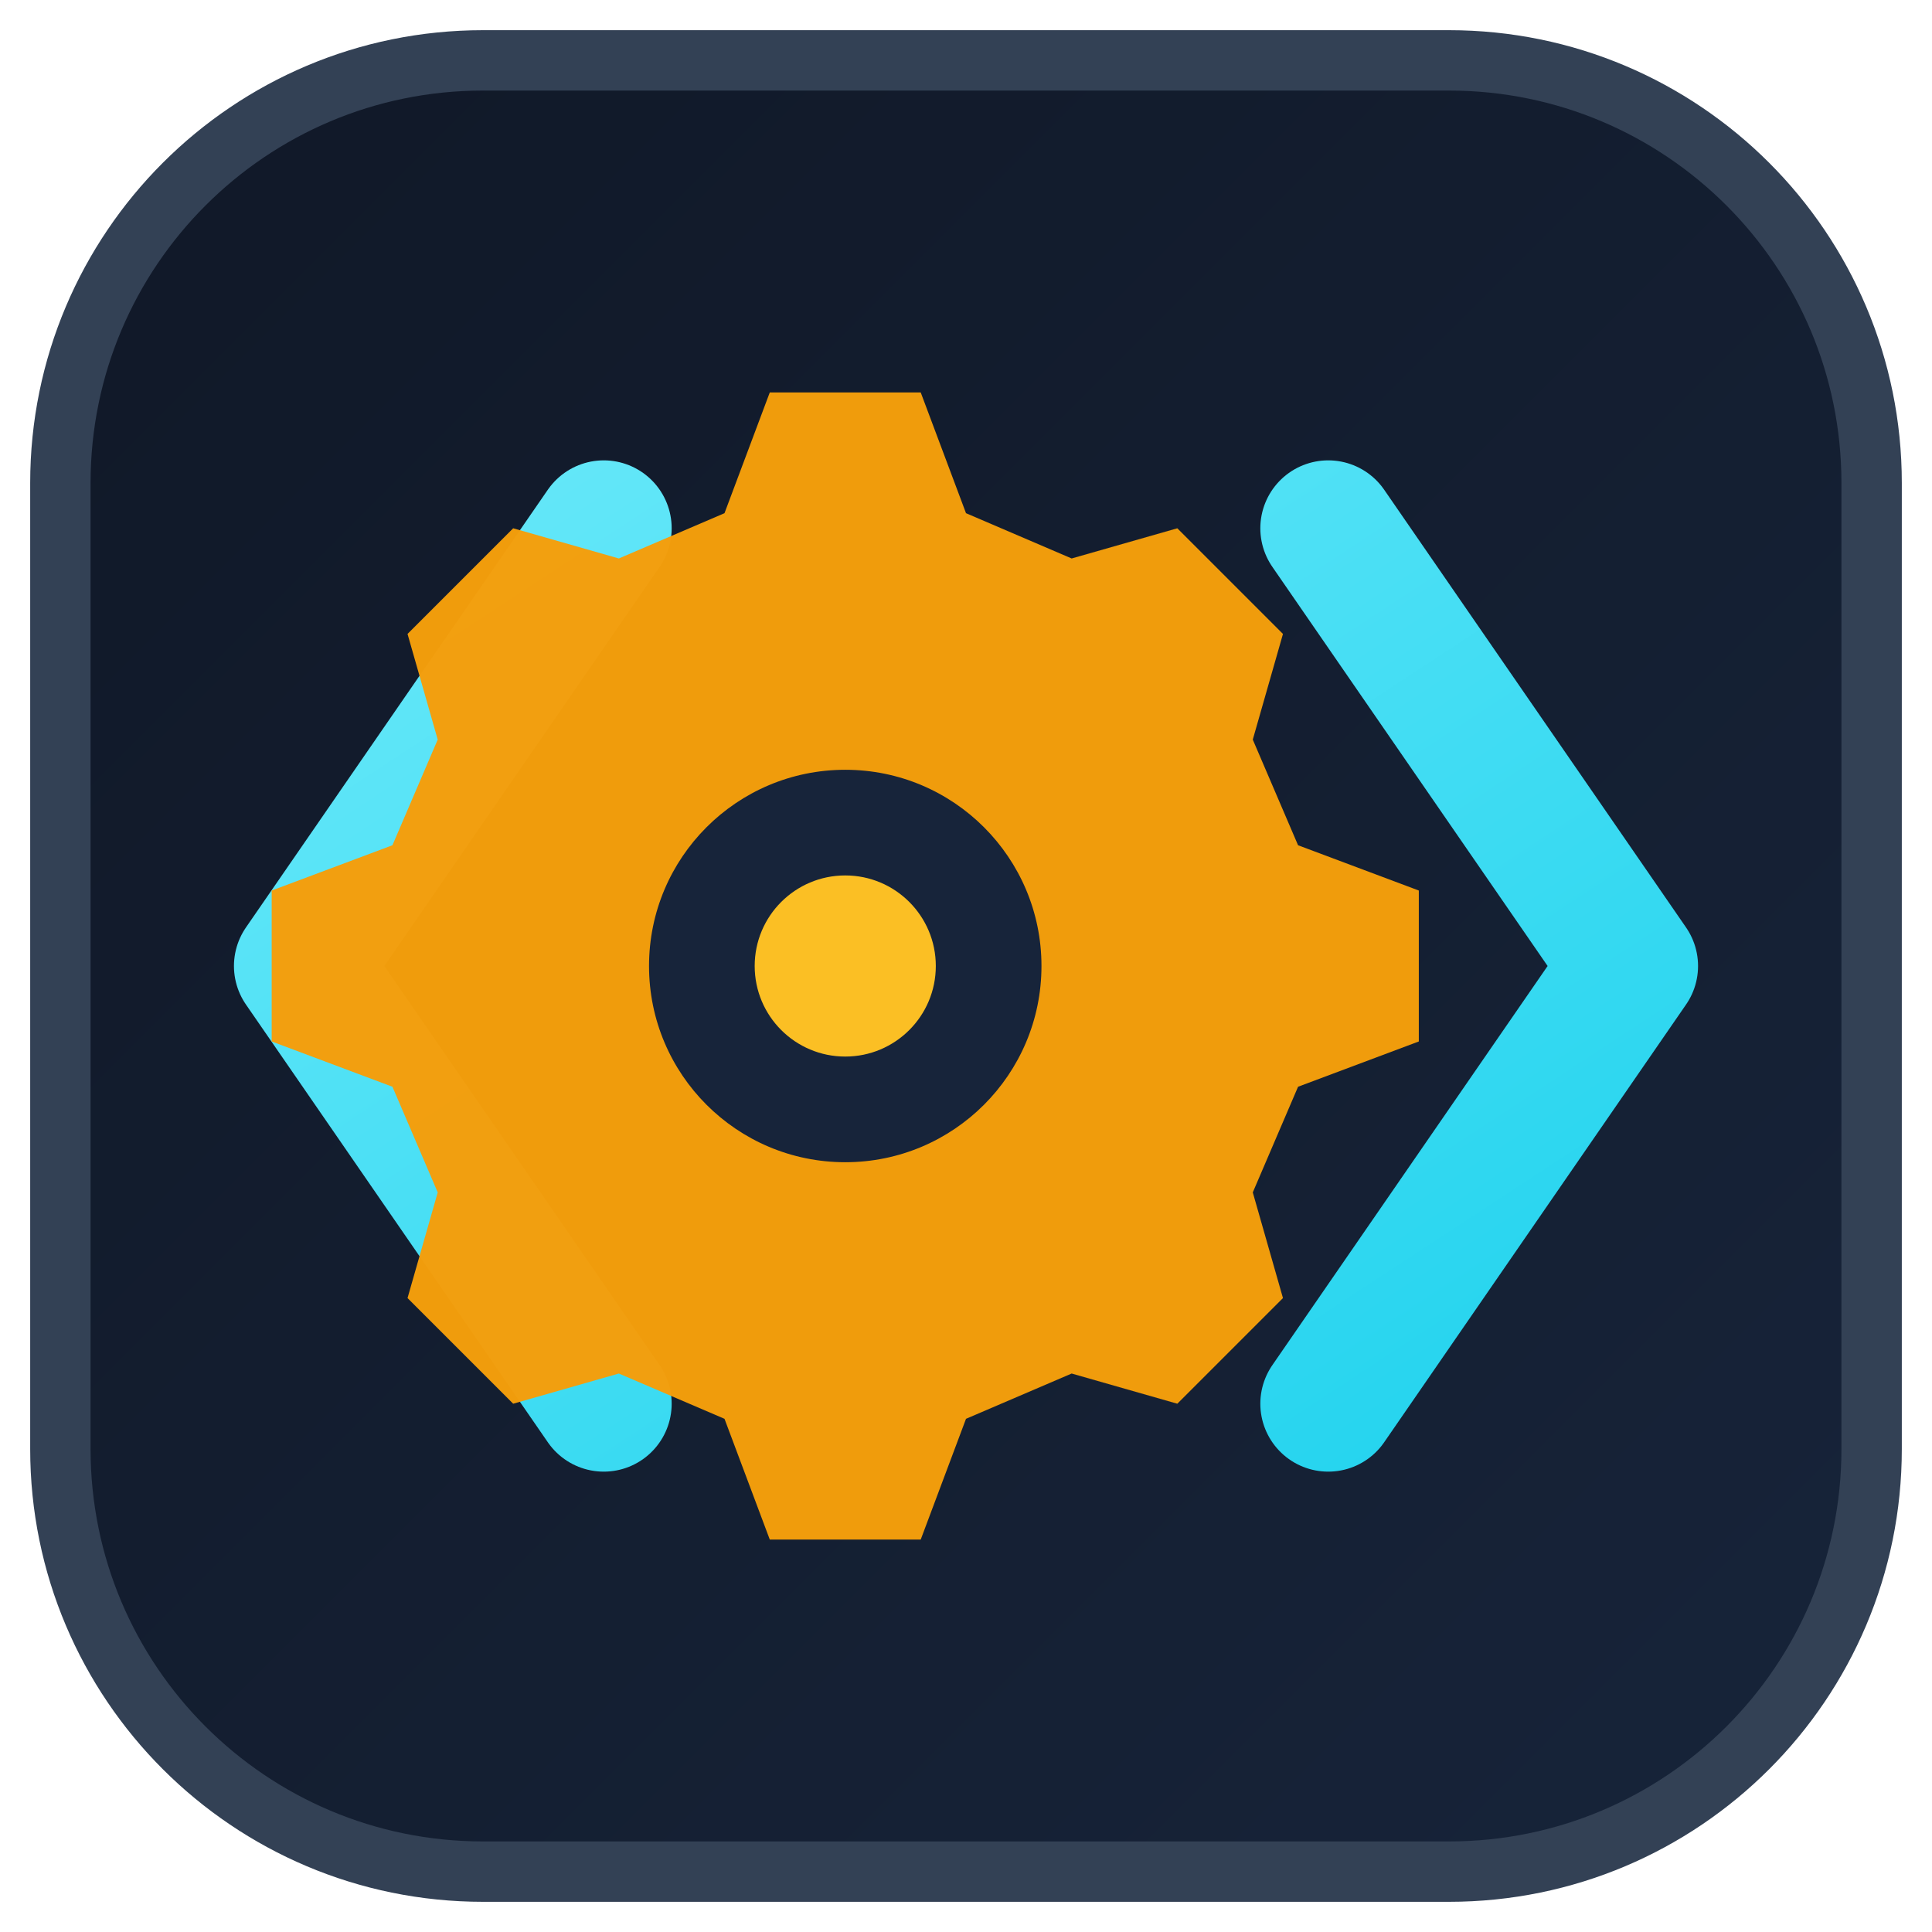
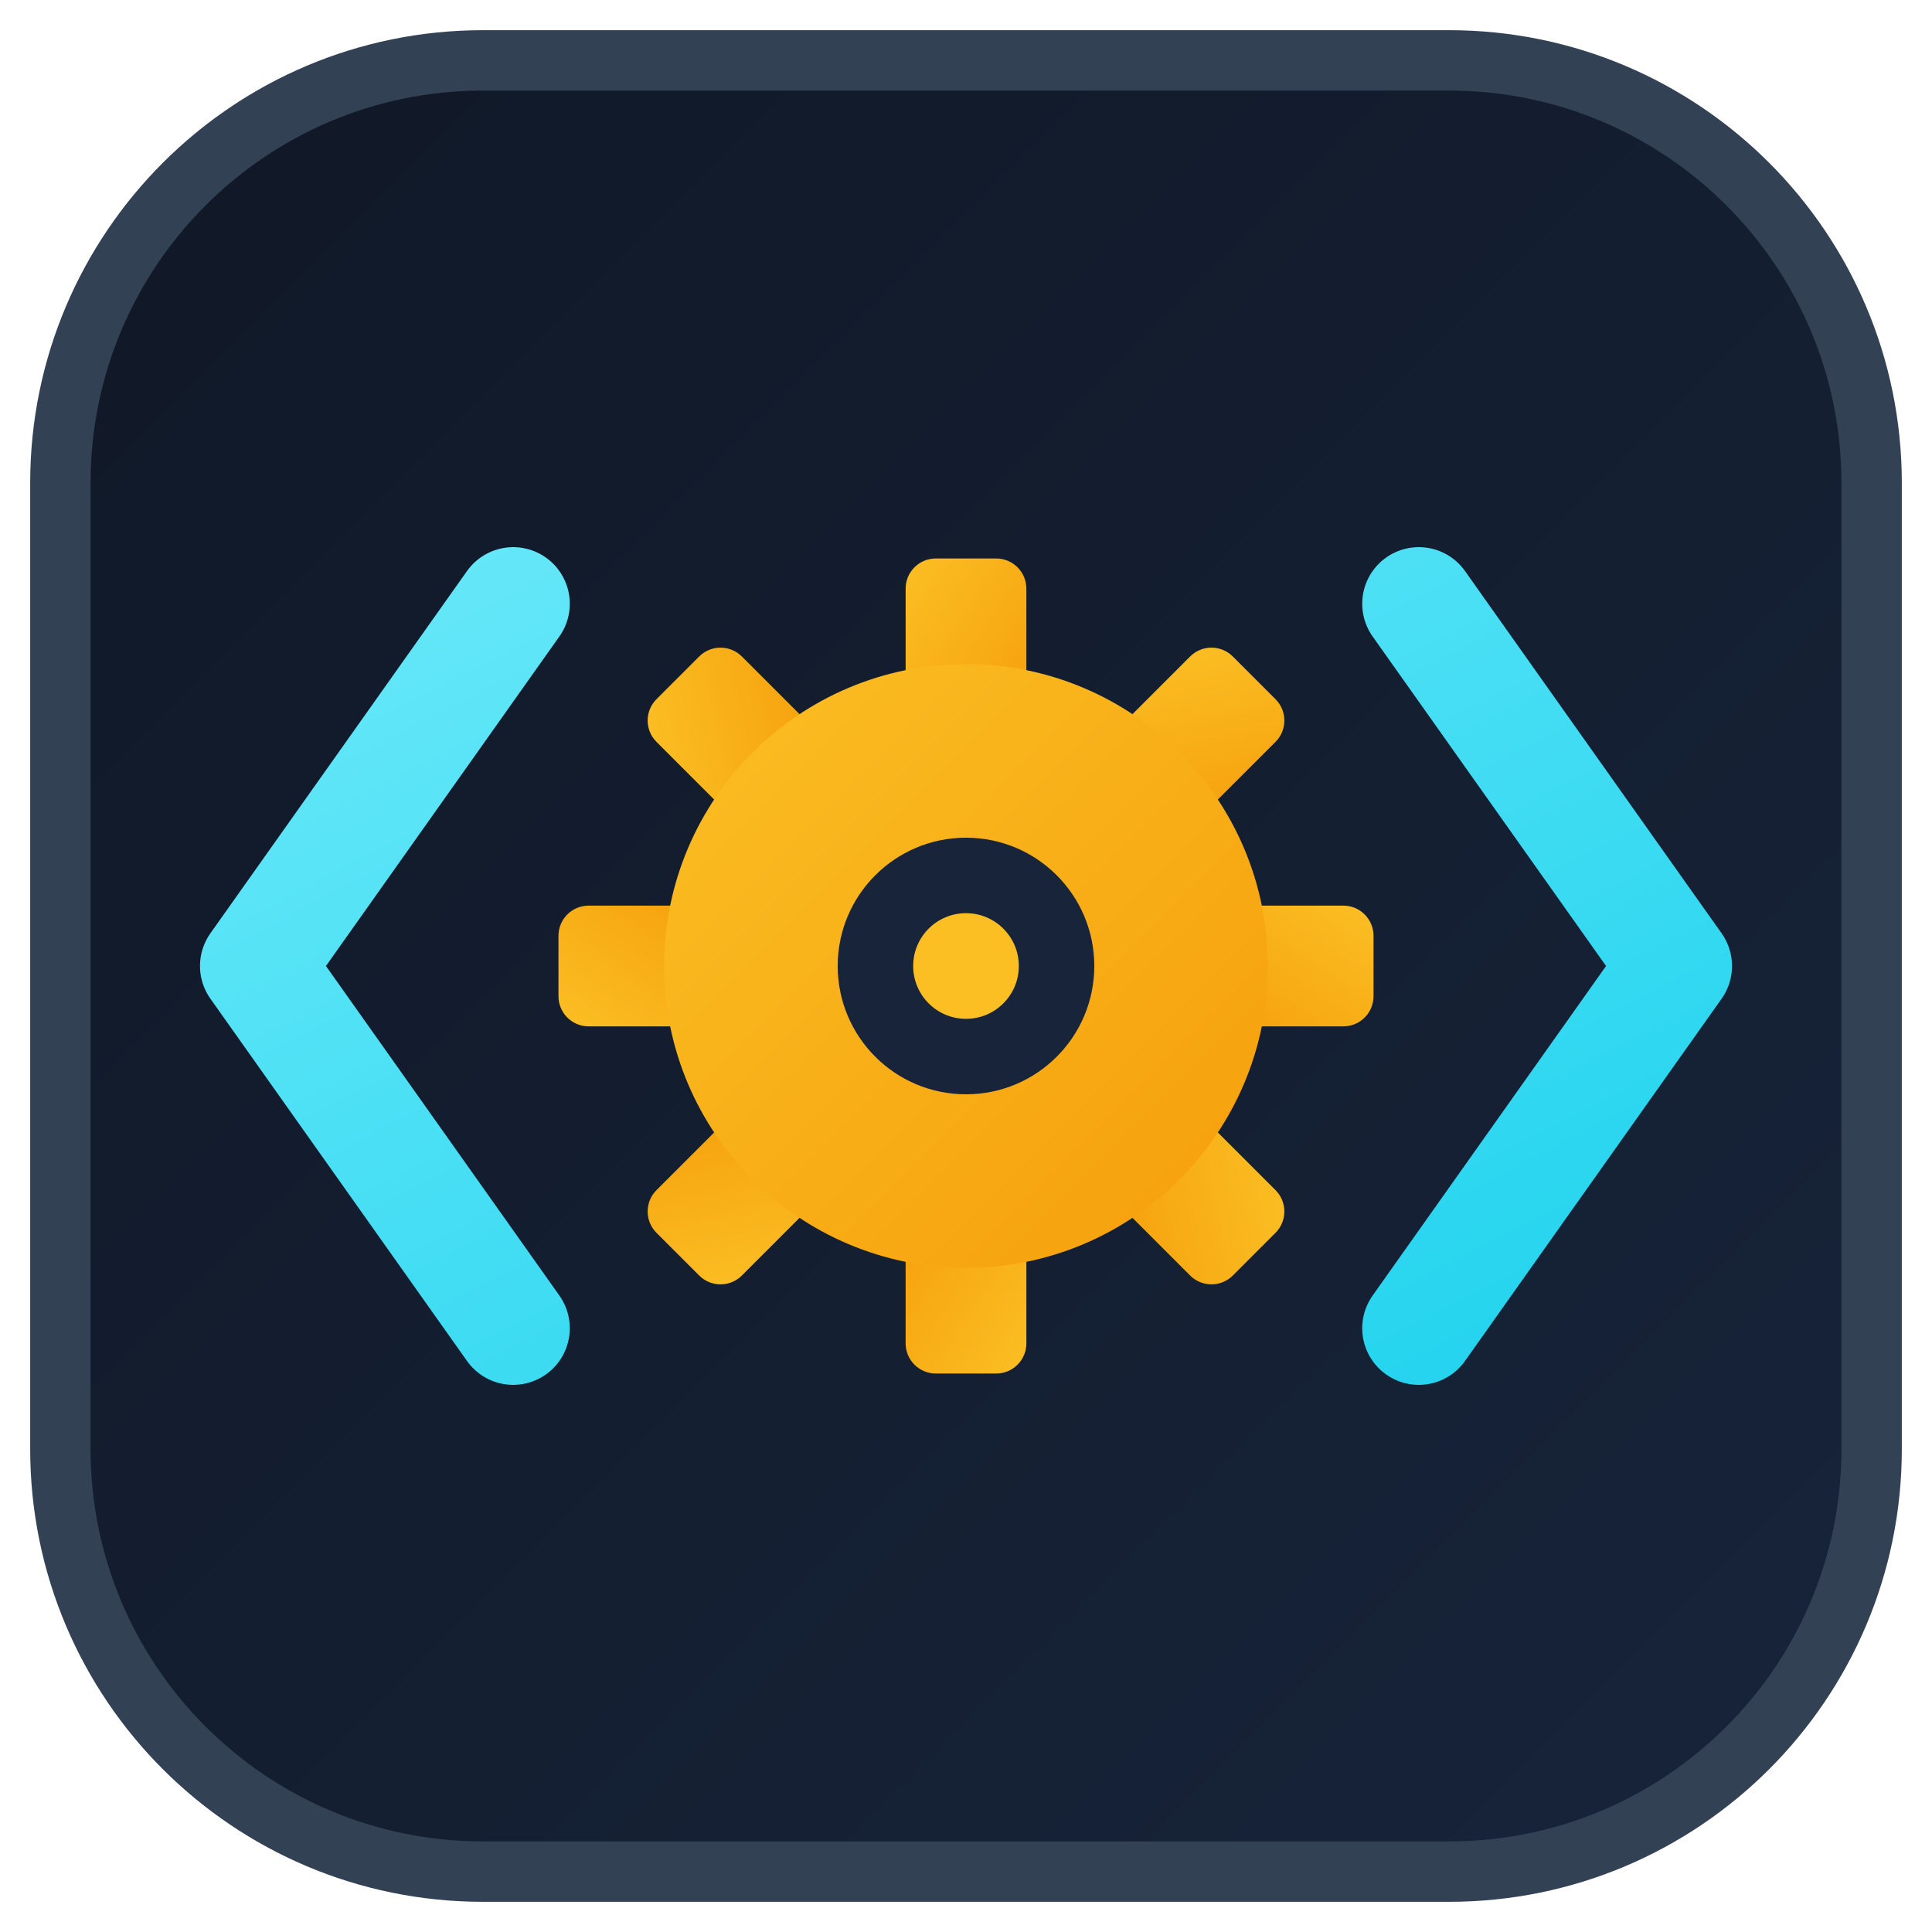
<svg xmlns="http://www.w3.org/2000/svg" viewBox="0 0 128 128" role="img" aria-labelledby="title desc">
  <defs>
    <linearGradient id="bg" x1="0" y1="0" x2="1" y2="1">
      <stop offset="0" stop-color="#101827" />
      <stop offset="1" stop-color="#17243a" />
    </linearGradient>
    <linearGradient id="cyan" x1="0" y1="0" x2="1" y2="1">
      <stop offset="0" stop-color="#67e8f9" />
      <stop offset="1" stop-color="#22d3ee" />
    </linearGradient>
+     <linearGradient id="gear" x1="0" y1="0" x2="1" y2="1">
+       <stop offset="0" stop-color="#fbbf24" />
+       <stop offset="1" stop-color="#f59e0b" />
+     </linearGradient>
+     <rect id="tooth" x="60" y="37" width="8" height="12" rx="2" />
  </defs>
  <rect x="4" y="4" width="120" height="120" rx="28" fill="url(#bg)" stroke="#334155" stroke-width="4" />
-   <path d="M40 35 20 64l20 29M88 35l20 29-20 29" fill="none" stroke="url(#cyan)" stroke-width="9" stroke-linecap="round" stroke-linejoin="round" />
-   <g fill="#f59e0b">
-     <path d="m64 34 7 3 7-2 7 7-2 7 3 7 8 3v10l-8 3-3 7 2 7-7 7-7-2-7 3-3 8H51l-3-8-7-3-7 2-7-7 2-7-3-7-8-3V59l8-3 3-7-2-7 7-7 7 2 7-3 3-8h10z" opacity=".98" />
-     <circle cx="56" cy="64" r="13" fill="#17243a" />
-     <circle cx="56" cy="64" r="6" fill="#fbbf24" />
+   <path d="M34 40 17 64l17 24M94 40l17 24-17 24" fill="none" stroke="url(#cyan)" stroke-width="7.5" stroke-linecap="round" stroke-linejoin="round" />
+   <g fill="url(#gear)">
+     <use href="#tooth" />
+     <use href="#tooth" transform="rotate(45 64 64)" />
+     <use href="#tooth" transform="rotate(90 64 64)" />
+     <use href="#tooth" transform="rotate(135 64 64)" />
+     <use href="#tooth" transform="rotate(180 64 64)" />
+     <use href="#tooth" transform="rotate(225 64 64)" />
+     <use href="#tooth" transform="rotate(270 64 64)" />
+     <use href="#tooth" transform="rotate(315 64 64)" />
+     <circle cx="64" cy="64" r="20" />
+     <circle cx="64" cy="64" r="8.5" fill="#17243a" />
+     <circle cx="64" cy="64" r="3.5" fill="#fbbf24" />
  </g>
</svg>
